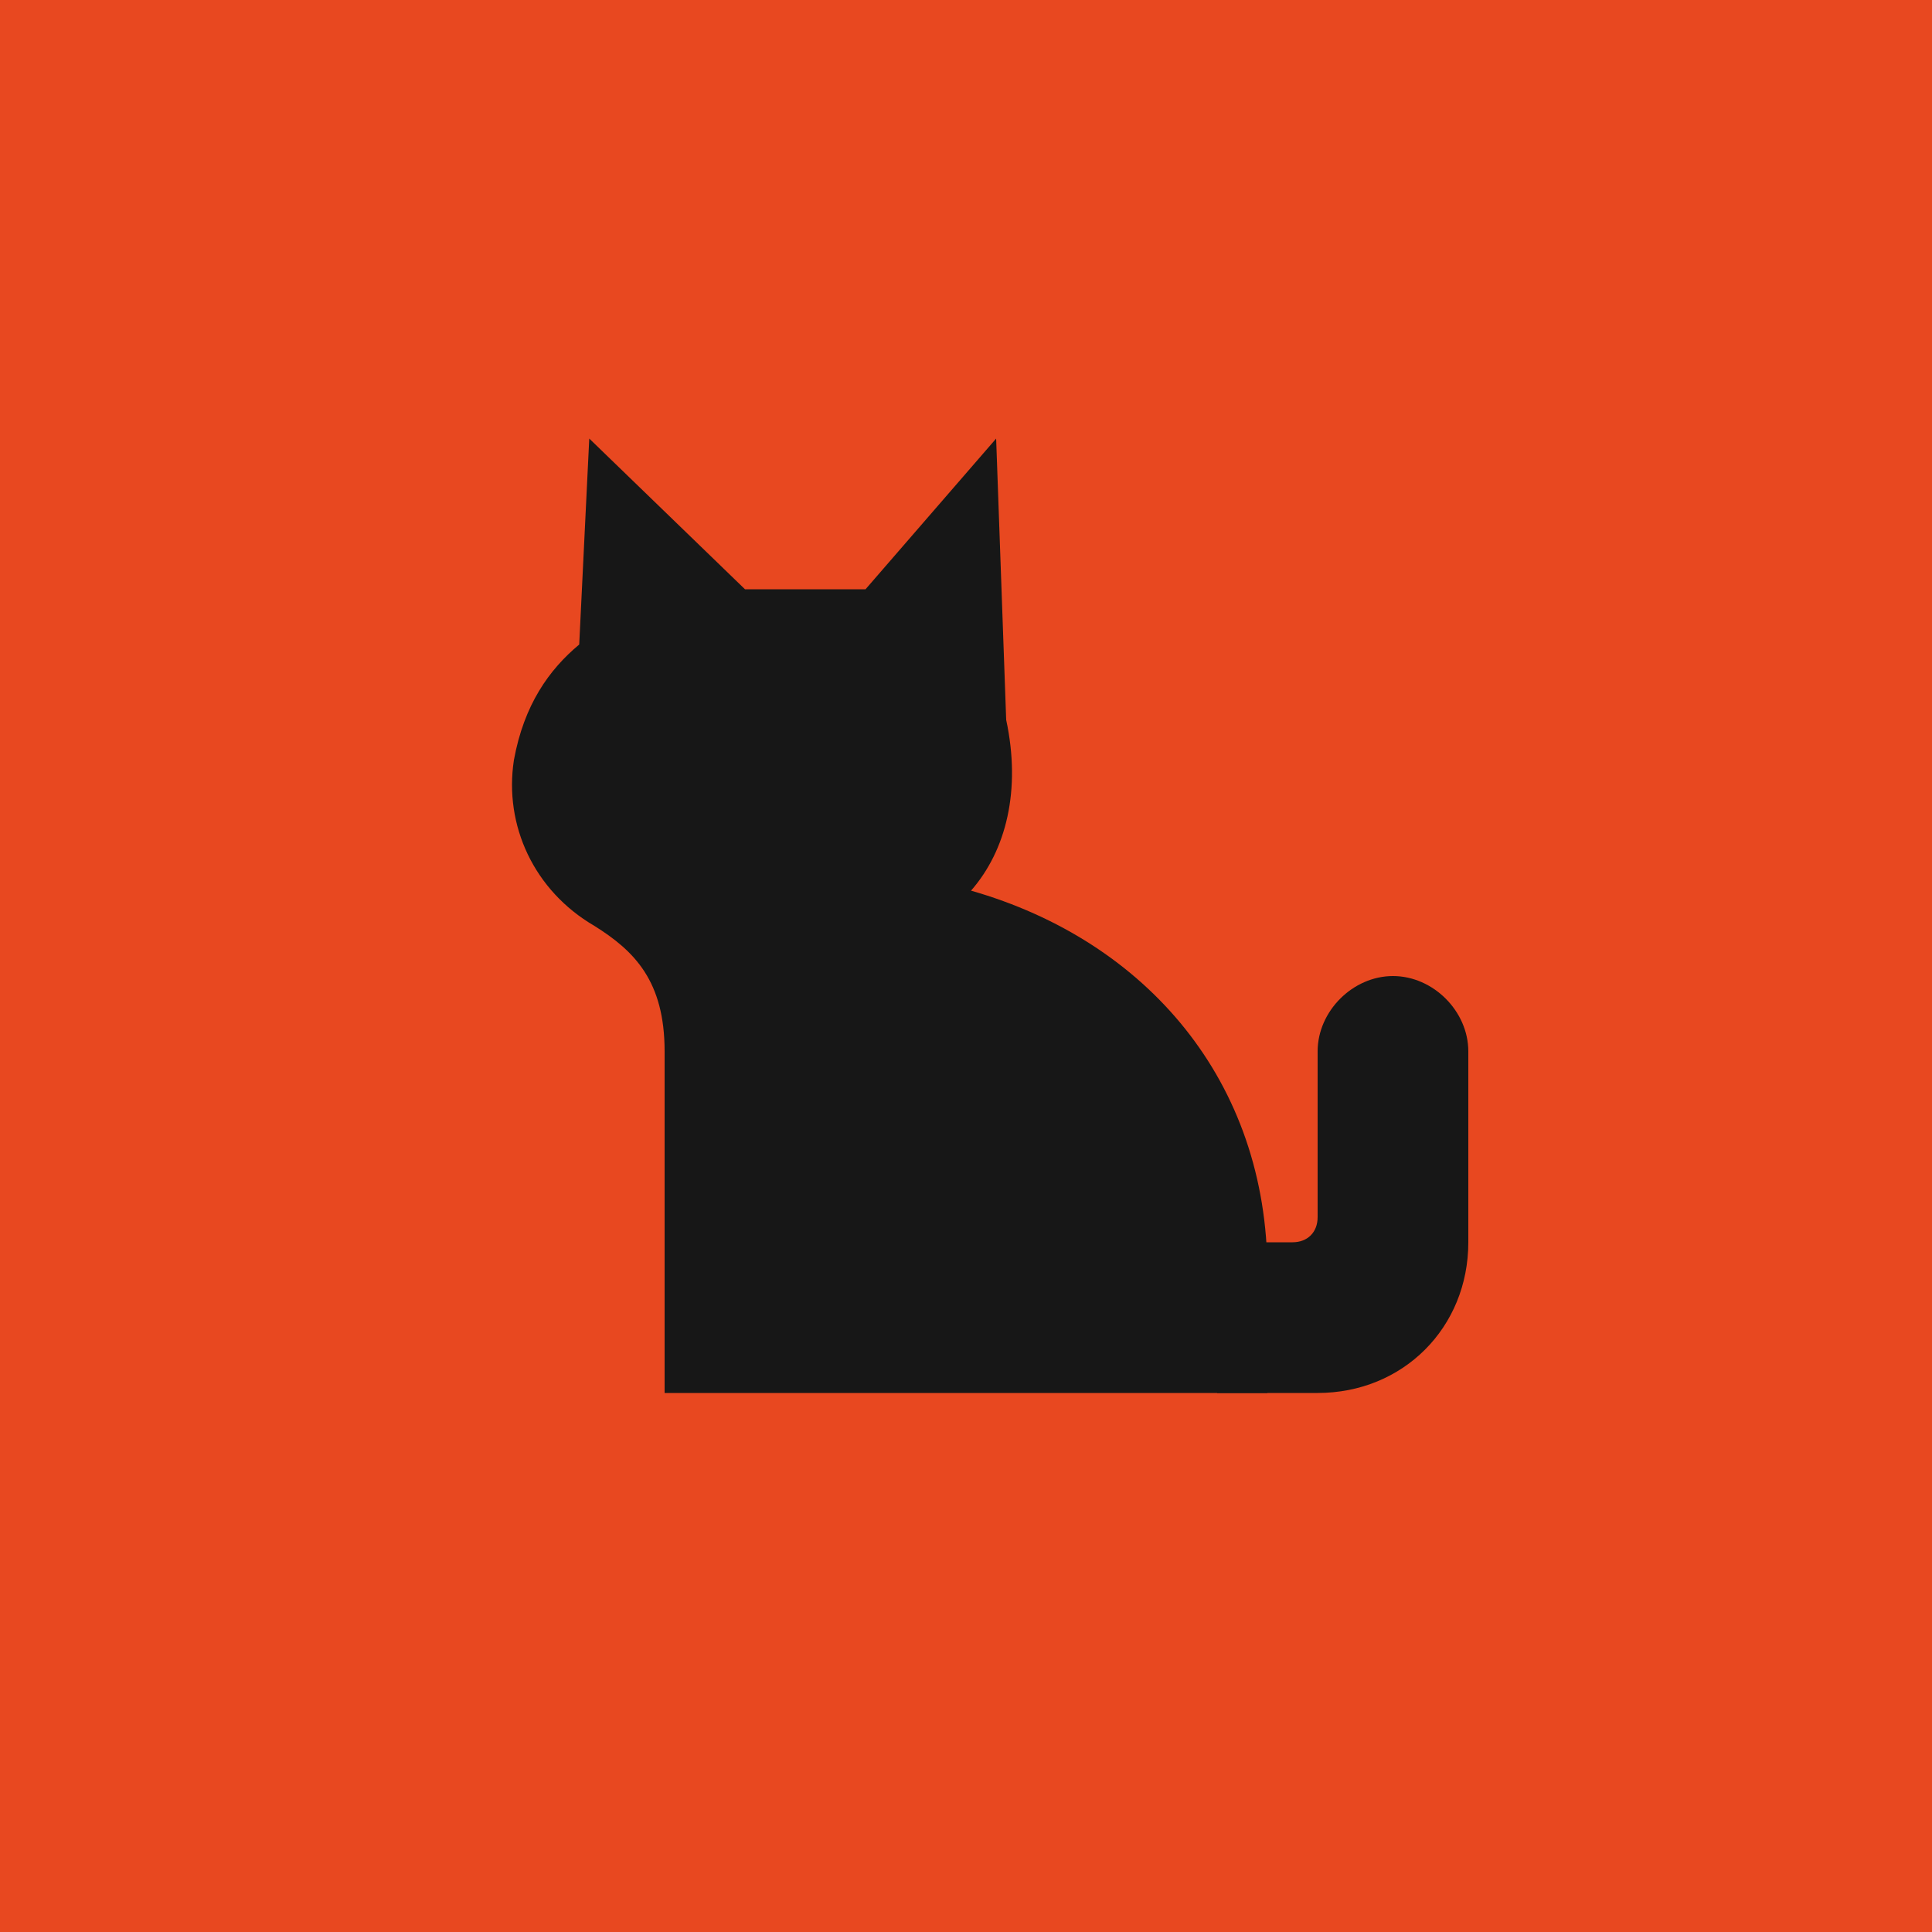
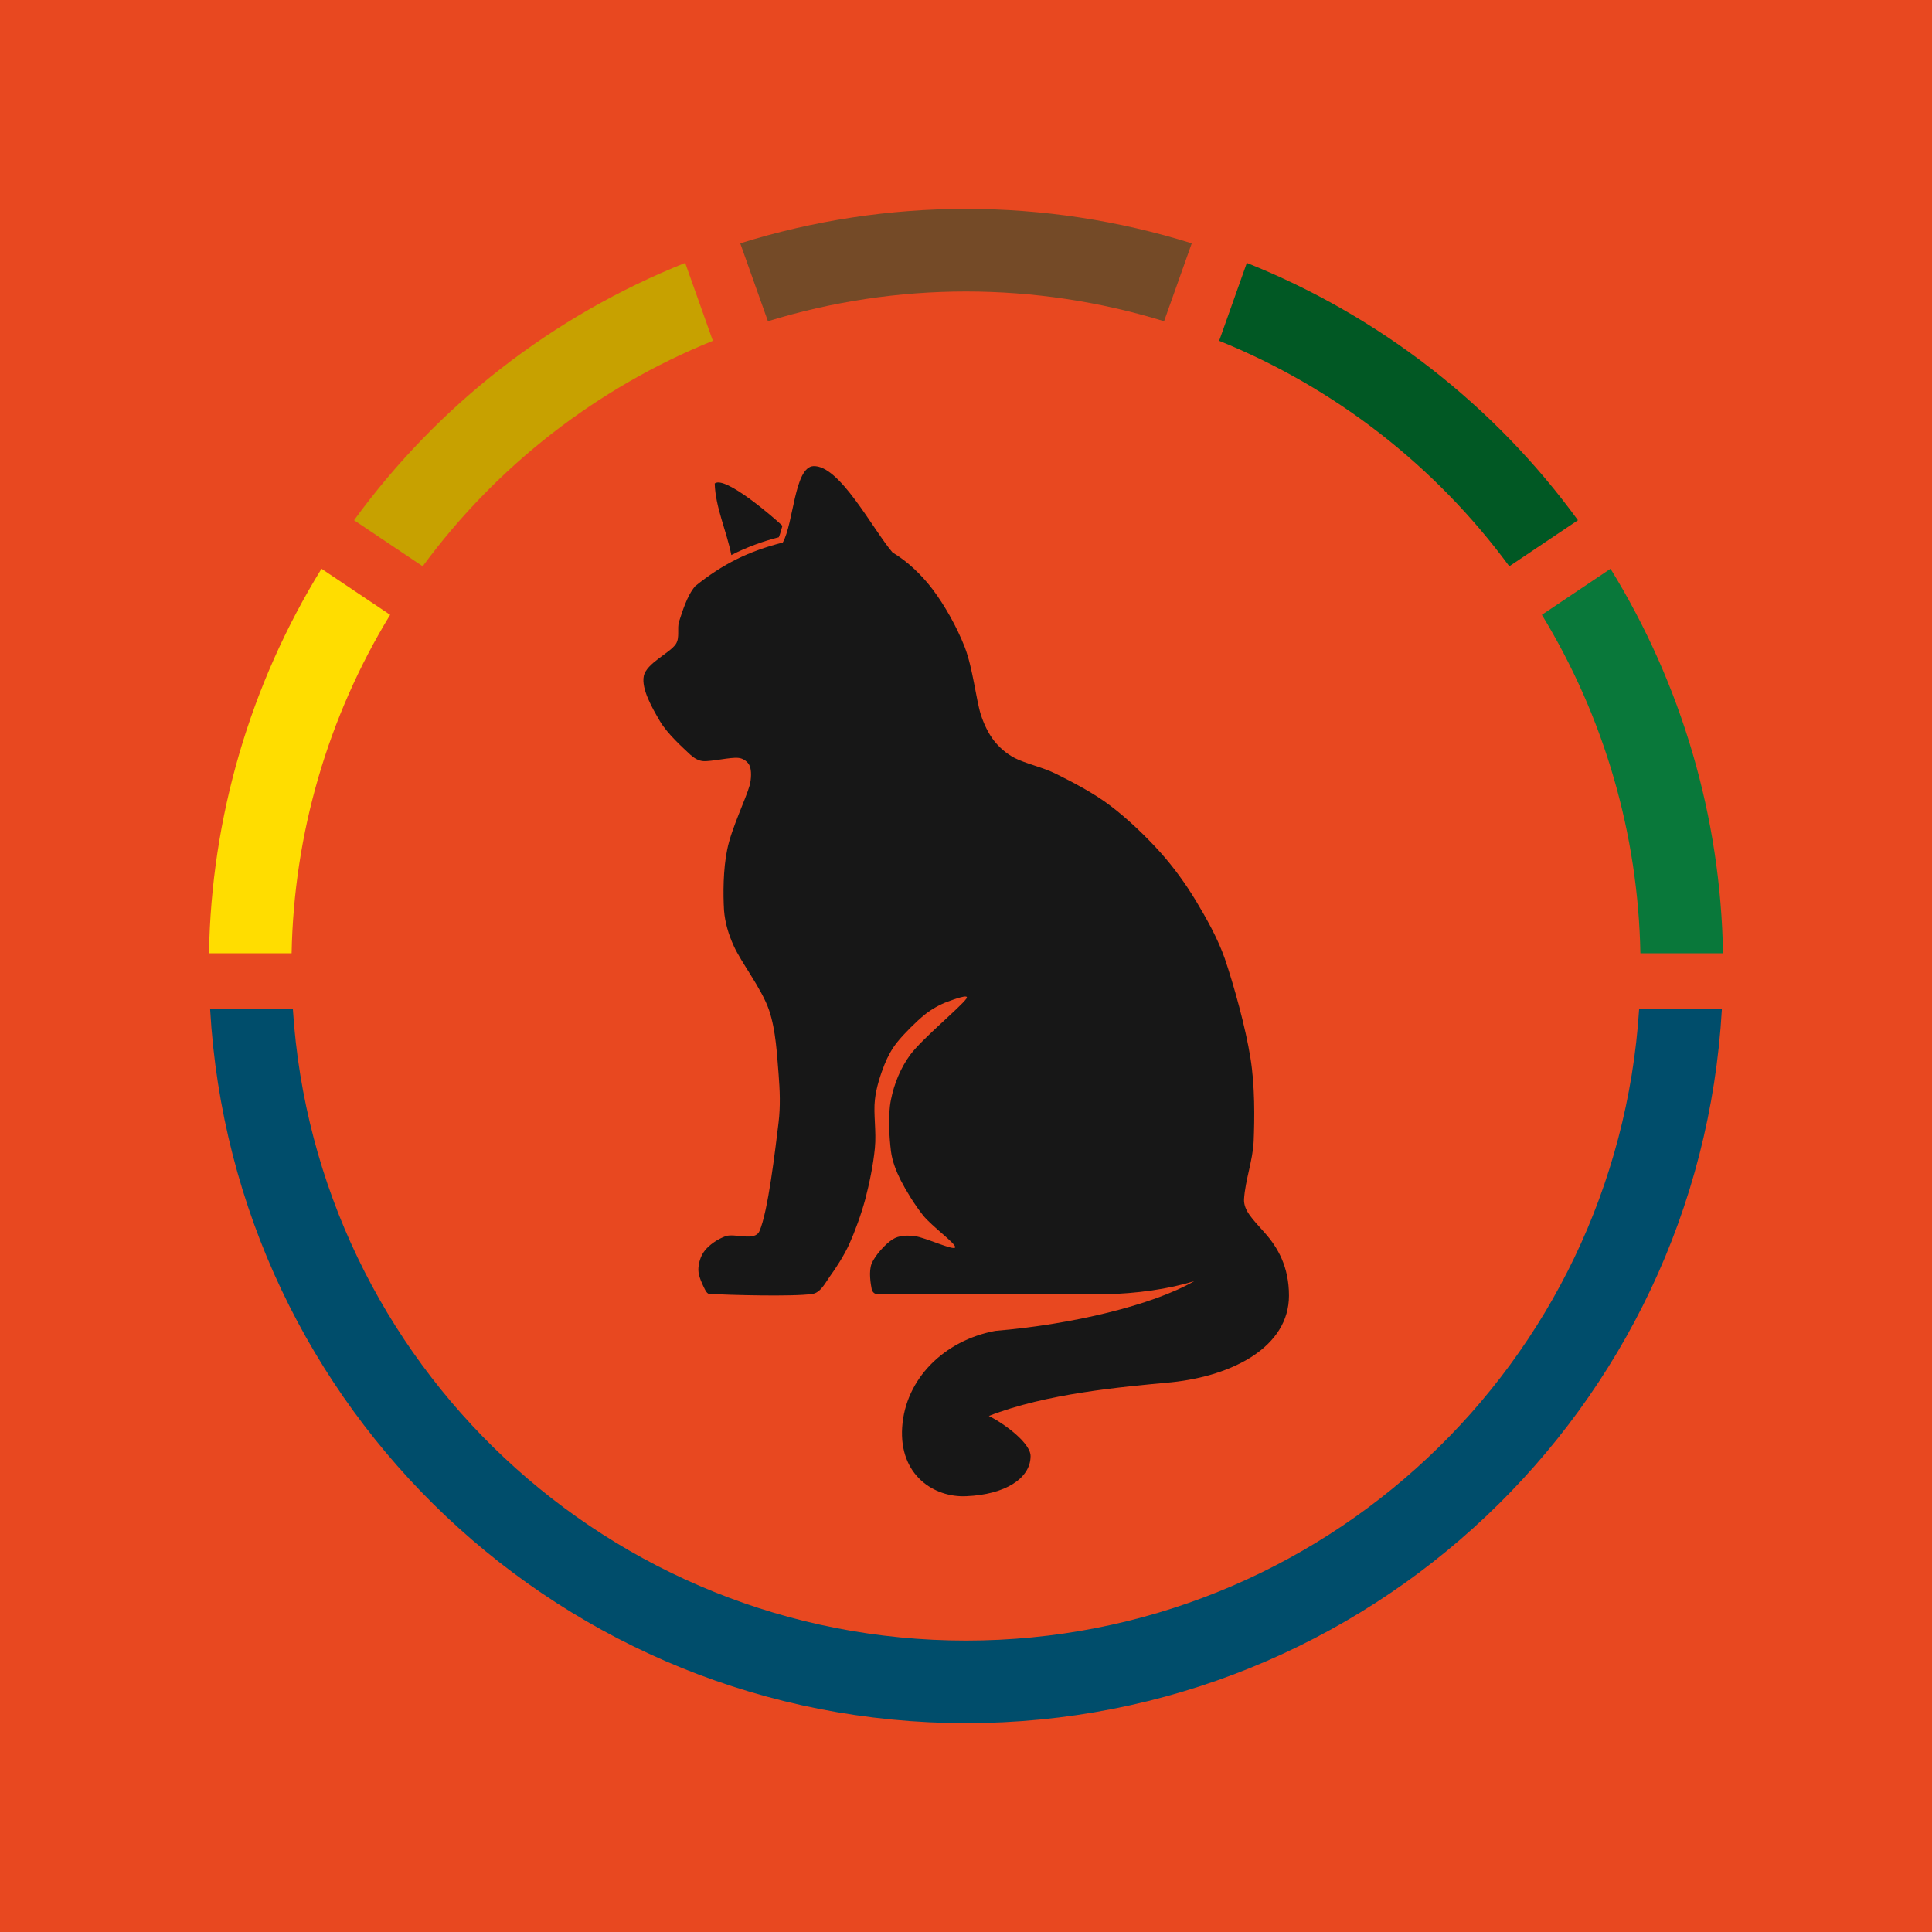
- <svg xmlns="http://www.w3.org/2000/svg" viewBox="0 0 100 100">
-   <rect width="100" height="100" fill="#E84820" />
-   <g transform="translate(18.80 17.50) scale(2.6)" fill="#171717">
-     <path d="M4.5,2 L7.6,5 L10,5 L12.6,2 L12.8,7.6 C13.1,9 12.8,10.2 12.1,11 C15.6,12 18,14.8 18,18.6 L18,21 L6,21 L6,14.2 C6,12.8 5.4,12.2 4.6,11.7 C3.4,11 2.8,9.7 3,8.4 C3.2,7.3 3.7,6.6 4.3,6.1 Z" />
-     <path d="M17,21 L19,21 C20.7,21 22,19.7 22,18 L22,14.2 C22,13.4 21.3,12.7 20.5,12.7 C19.7,12.7 19,13.4 19,14.2 L19,17.5 C19,17.8 18.8,18 18.5,18 L17,18 Z" />
+ <svg xmlns="http://www.w3.org/2000/svg" viewBox="0 0 1024 1024">
+   <rect width="1024" height="1024" fill="#E84820" />
+   <g transform="translate(512 512) scale(0.88) translate(-512 -512)">
+     <g id="ring">
+       <path d="M56.06,504.34A456.00,456.00 0 0 1 123.81,272.74L165.16,300.48A406.25,406.25 0 0 0 105.82,504.34Z" fill="#FFDD00" />
+       <path d="M143.43,243.51A456.00,456.00 0 0 1 342.86,88.53L359.53,135.45A406.25,406.25 0 0 0 184.77,271.25Z" fill="#C7A100" />
+       <path d="M376.03,76.74A456.00,456.00 0 0 1 647.97,76.74L631.30,123.66A406.25,406.25 0 0 0 392.70,123.66Z" fill="#744A27" />
+       <path d="M681.14,88.53A456.00,456.00 0 0 1 880.57,243.51L839.23,271.25A406.25,406.25 0 0 0 664.47,135.45Z" fill="#015824" />
+       <path d="M900.19,272.74A456.00,456.00 0 0 1 967.94,504.34L918.18,504.34A406.25,406.25 0 0 0 858.84,300.48Z" fill="#09783A" />
+       <path d="M967.26,537.99A456.00,456.00 0 0 1 56.74,537.99L106.58,537.99A406.25,406.25 0 0 0 917.42,537.99Z" fill="#004D6B" />
+     </g>
  </g>
+   <path transform="translate(-401.4 -460.0) scale(1.7013)" d="M509,673.5C508.3,673.5 507.6,672.7 507.5,672.0C507.2,670.4 506.5,666.5 507.5,664.0C508.6,661.4 511.8,657.9 514.0,656.5C516.0,655.2 518.7,655.2 521.0,655.5C524.2,655.9 533.1,660.1 533.5,659.0C533.9,657.9 526.3,652.5 523.5,649.0C520.8,645.6 518.2,641.3 516.5,638.0C515.1,635.2 513.9,632.1 513.5,629.0C513.0,624.8 512.5,618.0 513.5,613.0C514.5,608.0 516.5,603.1 519.5,599.0C523.4,593.8 535.1,584.2 537.0,581.5C538.2,579.8 532.9,581.8 531.0,582.5C528.8,583.3 526.1,584.8 524.0,586.5C521.4,588.6 517.6,592.4 515.5,595.0C513.8,597.1 512.5,599.5 511.5,602.0C510.3,605.0 508.9,609.2 508.5,613.0C508.0,617.3 509.0,623.0 508.5,628.0C508.0,633.2 506.8,639.0 505.5,644.0C504.2,648.8 502.3,654.0 500.5,658.0C498.9,661.5 496.4,665.4 494.5,668.0C493.0,670.1 491.6,673.1 489.0,673.5C482.8,674.4 462.6,673.8 457.0,673.5C456.3,673.5 455.8,672.6 455.5,672.0C454.9,670.8 453.5,668.0 453.5,666.0C453.5,664.0 454.2,661.6 455.5,660.0C456.9,658.2 459.5,656.4 462.0,655.5C464.8,654.5 471.0,657.2 472.5,654.0C475.2,648.1 477.5,628.2 478.5,620.0C479.1,615.0 478.9,610.0 478.5,605.0C478.0,599.2 477.7,591.4 475.5,585.0C473.2,578.3 466.8,570.2 464.5,565.0C462.9,561.5 461.8,557.8 461.5,554.0C461.2,549.0 461.2,541.2 462.5,535.0C463.8,528.5 468.3,519.3 469.5,515.0C470.0,513.1 470.1,510.4 469.5,509.0C469.0,507.7 467.4,506.6 466.0,506.5C463.6,506.2 457.5,507.7 455.0,507.5C453.5,507.4 452.1,506.5 451.0,505.5C448.8,503.4 443.9,499.1 441.5,495.0C439.1,490.9 435.7,485.0 436.5,481.0C437.3,477.0 444.7,473.8 446.5,471.0C447.8,469.0 446.8,466.2 447.5,464.0C448.5,461.0 449.9,456.1 452.5,453.0C461.20,446.00 469.20,442.10 479.80,439.40C483.20,433.40 483.40,416.00 489.30,415.60C497.50,415.20 507.70,435.10 514.00,442.50C518.6,445.2 523.1,449.5 526.5,454.0C530.2,458.9 534.0,465.6 536.5,472.0C539.0,478.5 540.0,488.2 541.5,493.0C542.4,495.8 543.8,498.8 545.5,501.0C547.2,503.2 549.5,505.2 552.0,506.5C555.2,508.2 560.8,509.4 565.0,511.5C570.0,514.0 576.8,517.5 582.0,521.5C587.4,525.6 593.1,531.1 597.5,536.0C601.6,540.6 605.3,545.7 608.5,551.0C611.8,556.5 615.3,562.7 617.5,569.0C620.3,577.2 624.0,590.5 625.5,600.0C626.9,608.6 626.8,618.7 626.5,626.0C626.2,632.1 623.9,637.9 623.5,644.0C623.4,647.5 626,650 630,654.5C634,659 637.5,665 637.5,674C637.5,690 620,699 601,701C585,702.5 562,704.5 544,711.5C549,714 557,720 557,724C557,731 549,736 537,736.5C527,737 516,730 517,715C518,700 530,688 546,685C570,683 595,677 608,669.5C600,672 590,673.4 580,673.6L509,673.5ZM463.78,443.30C468.53,440.85 473.62,439.01 478.55,437.76C478.74,437.42 479.21,436.00 479.69,434.18C476.9,431.5 461.8,418.5 458.6,421.0C458.8,428.4 462.3,435.8 463.78,443.30Z" fill="#171717" fill-rule="nonzero" />
</svg>
